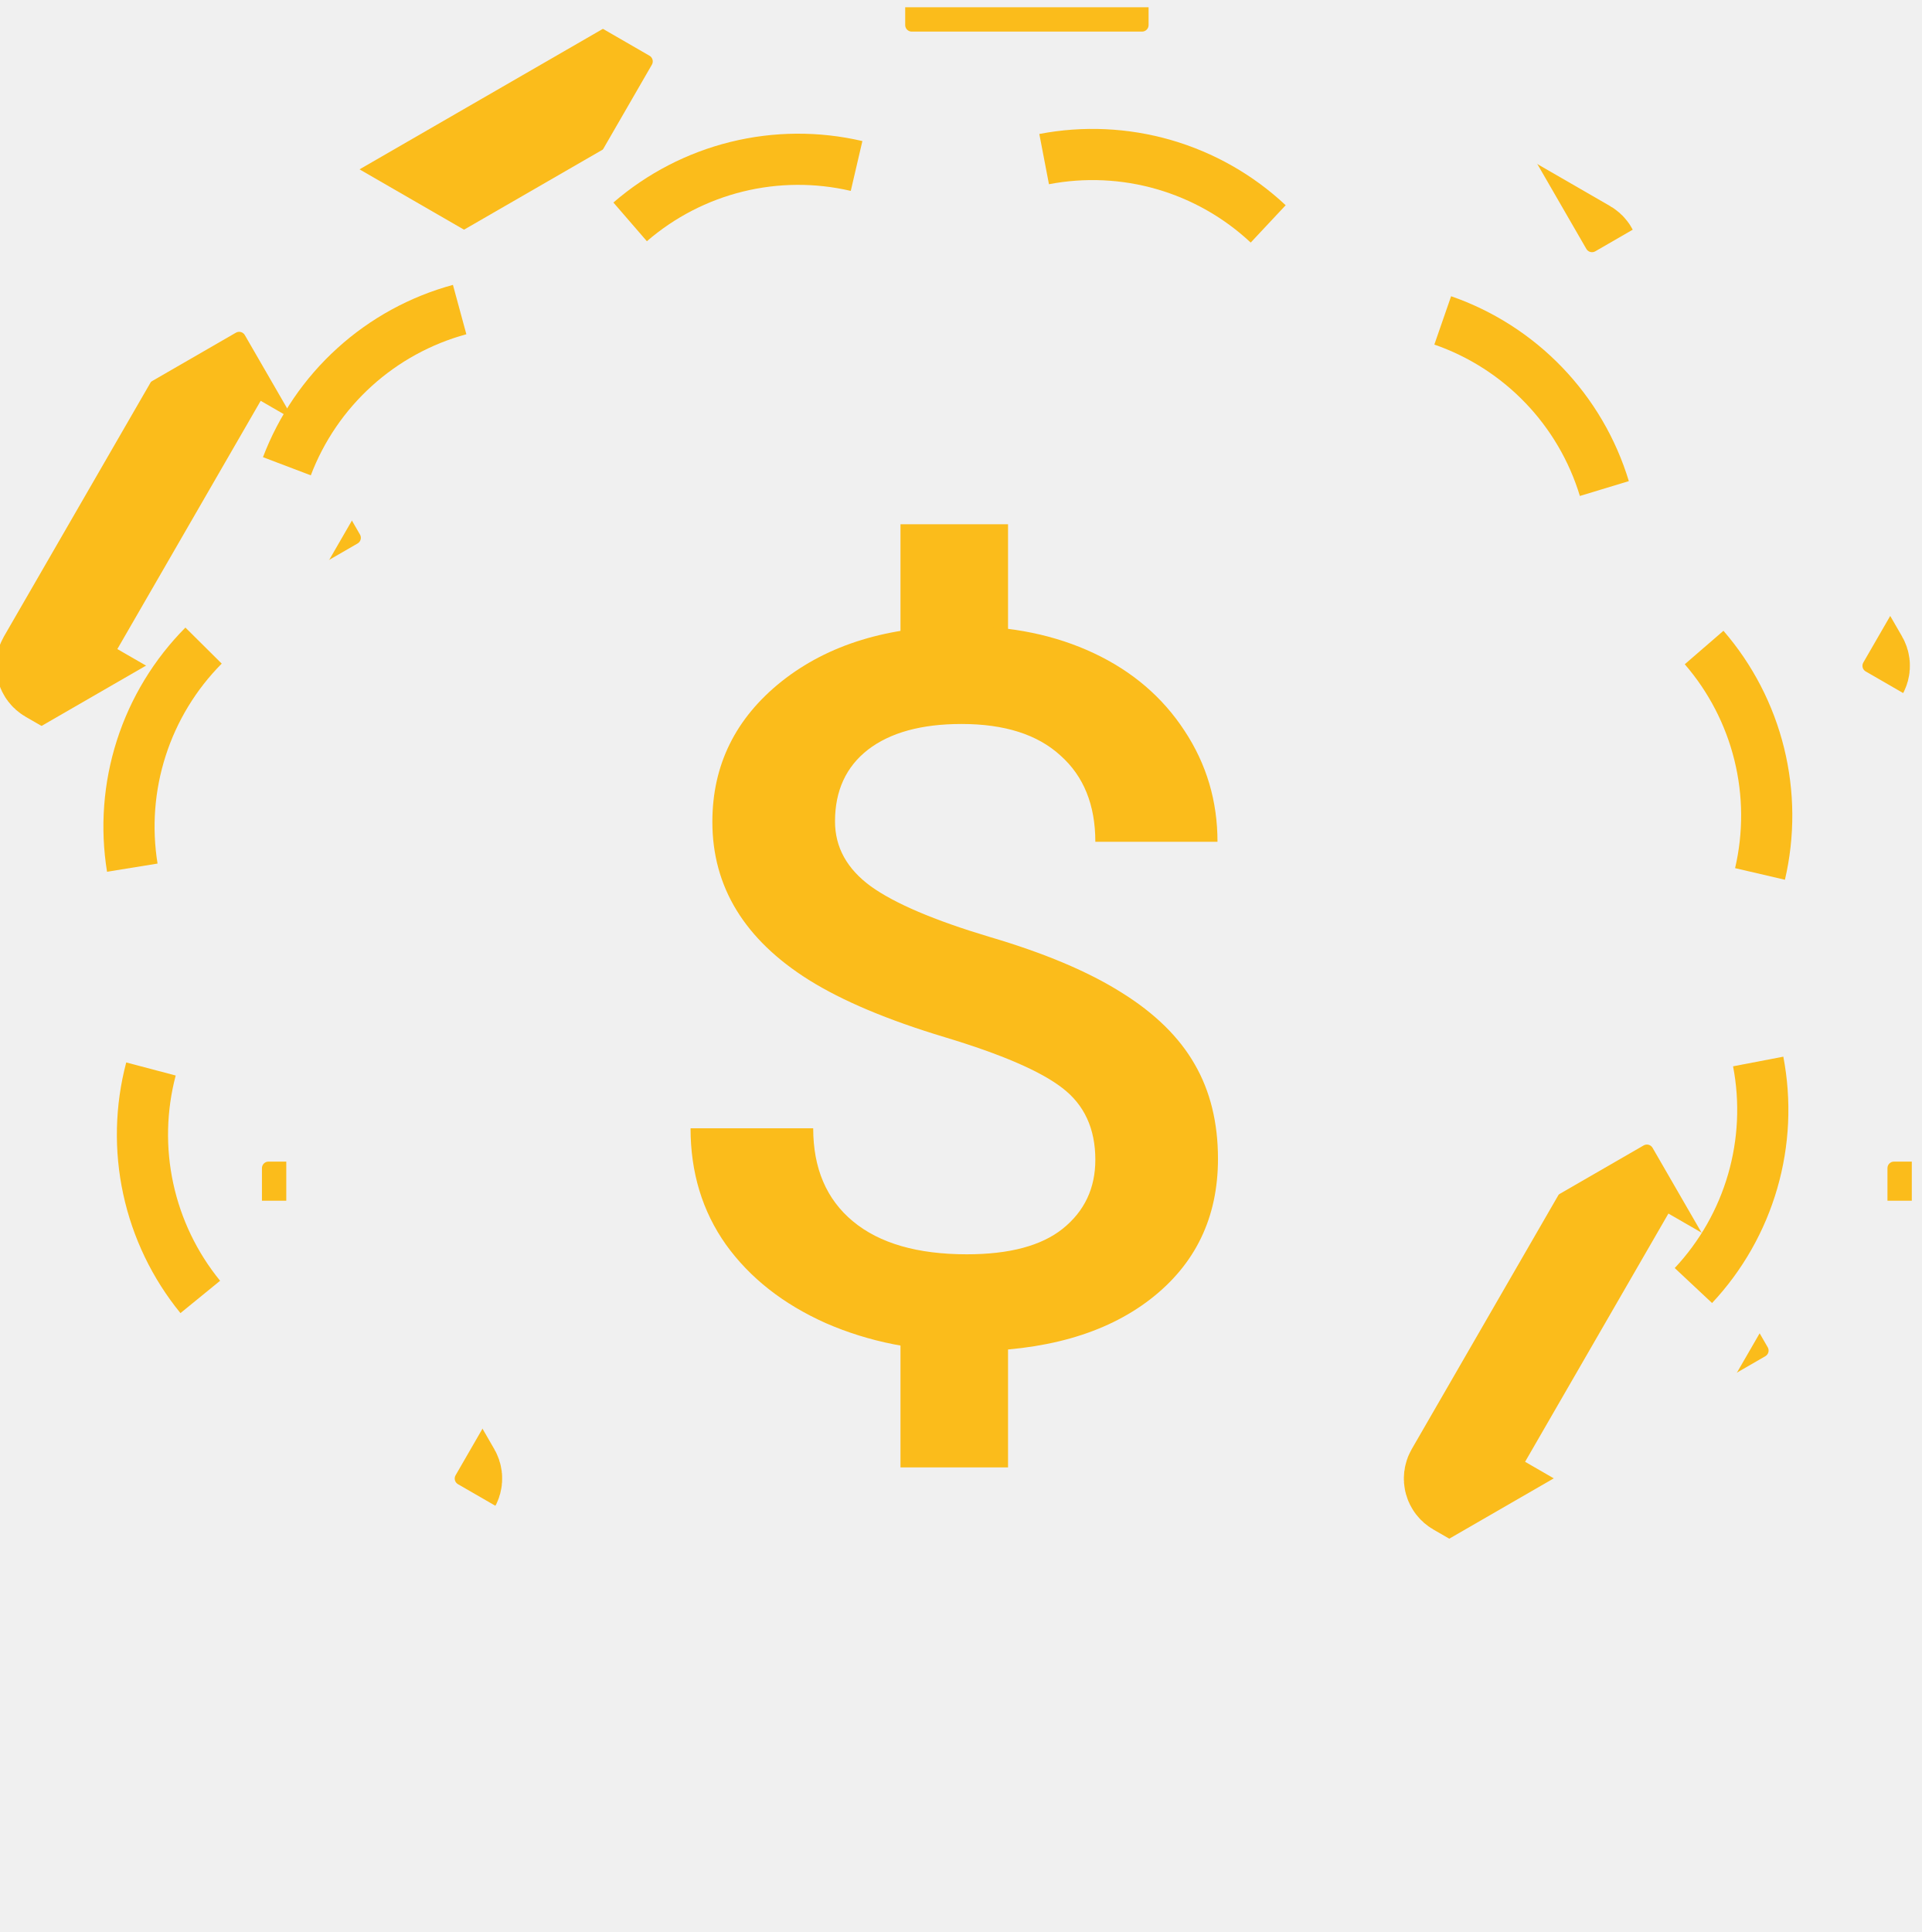
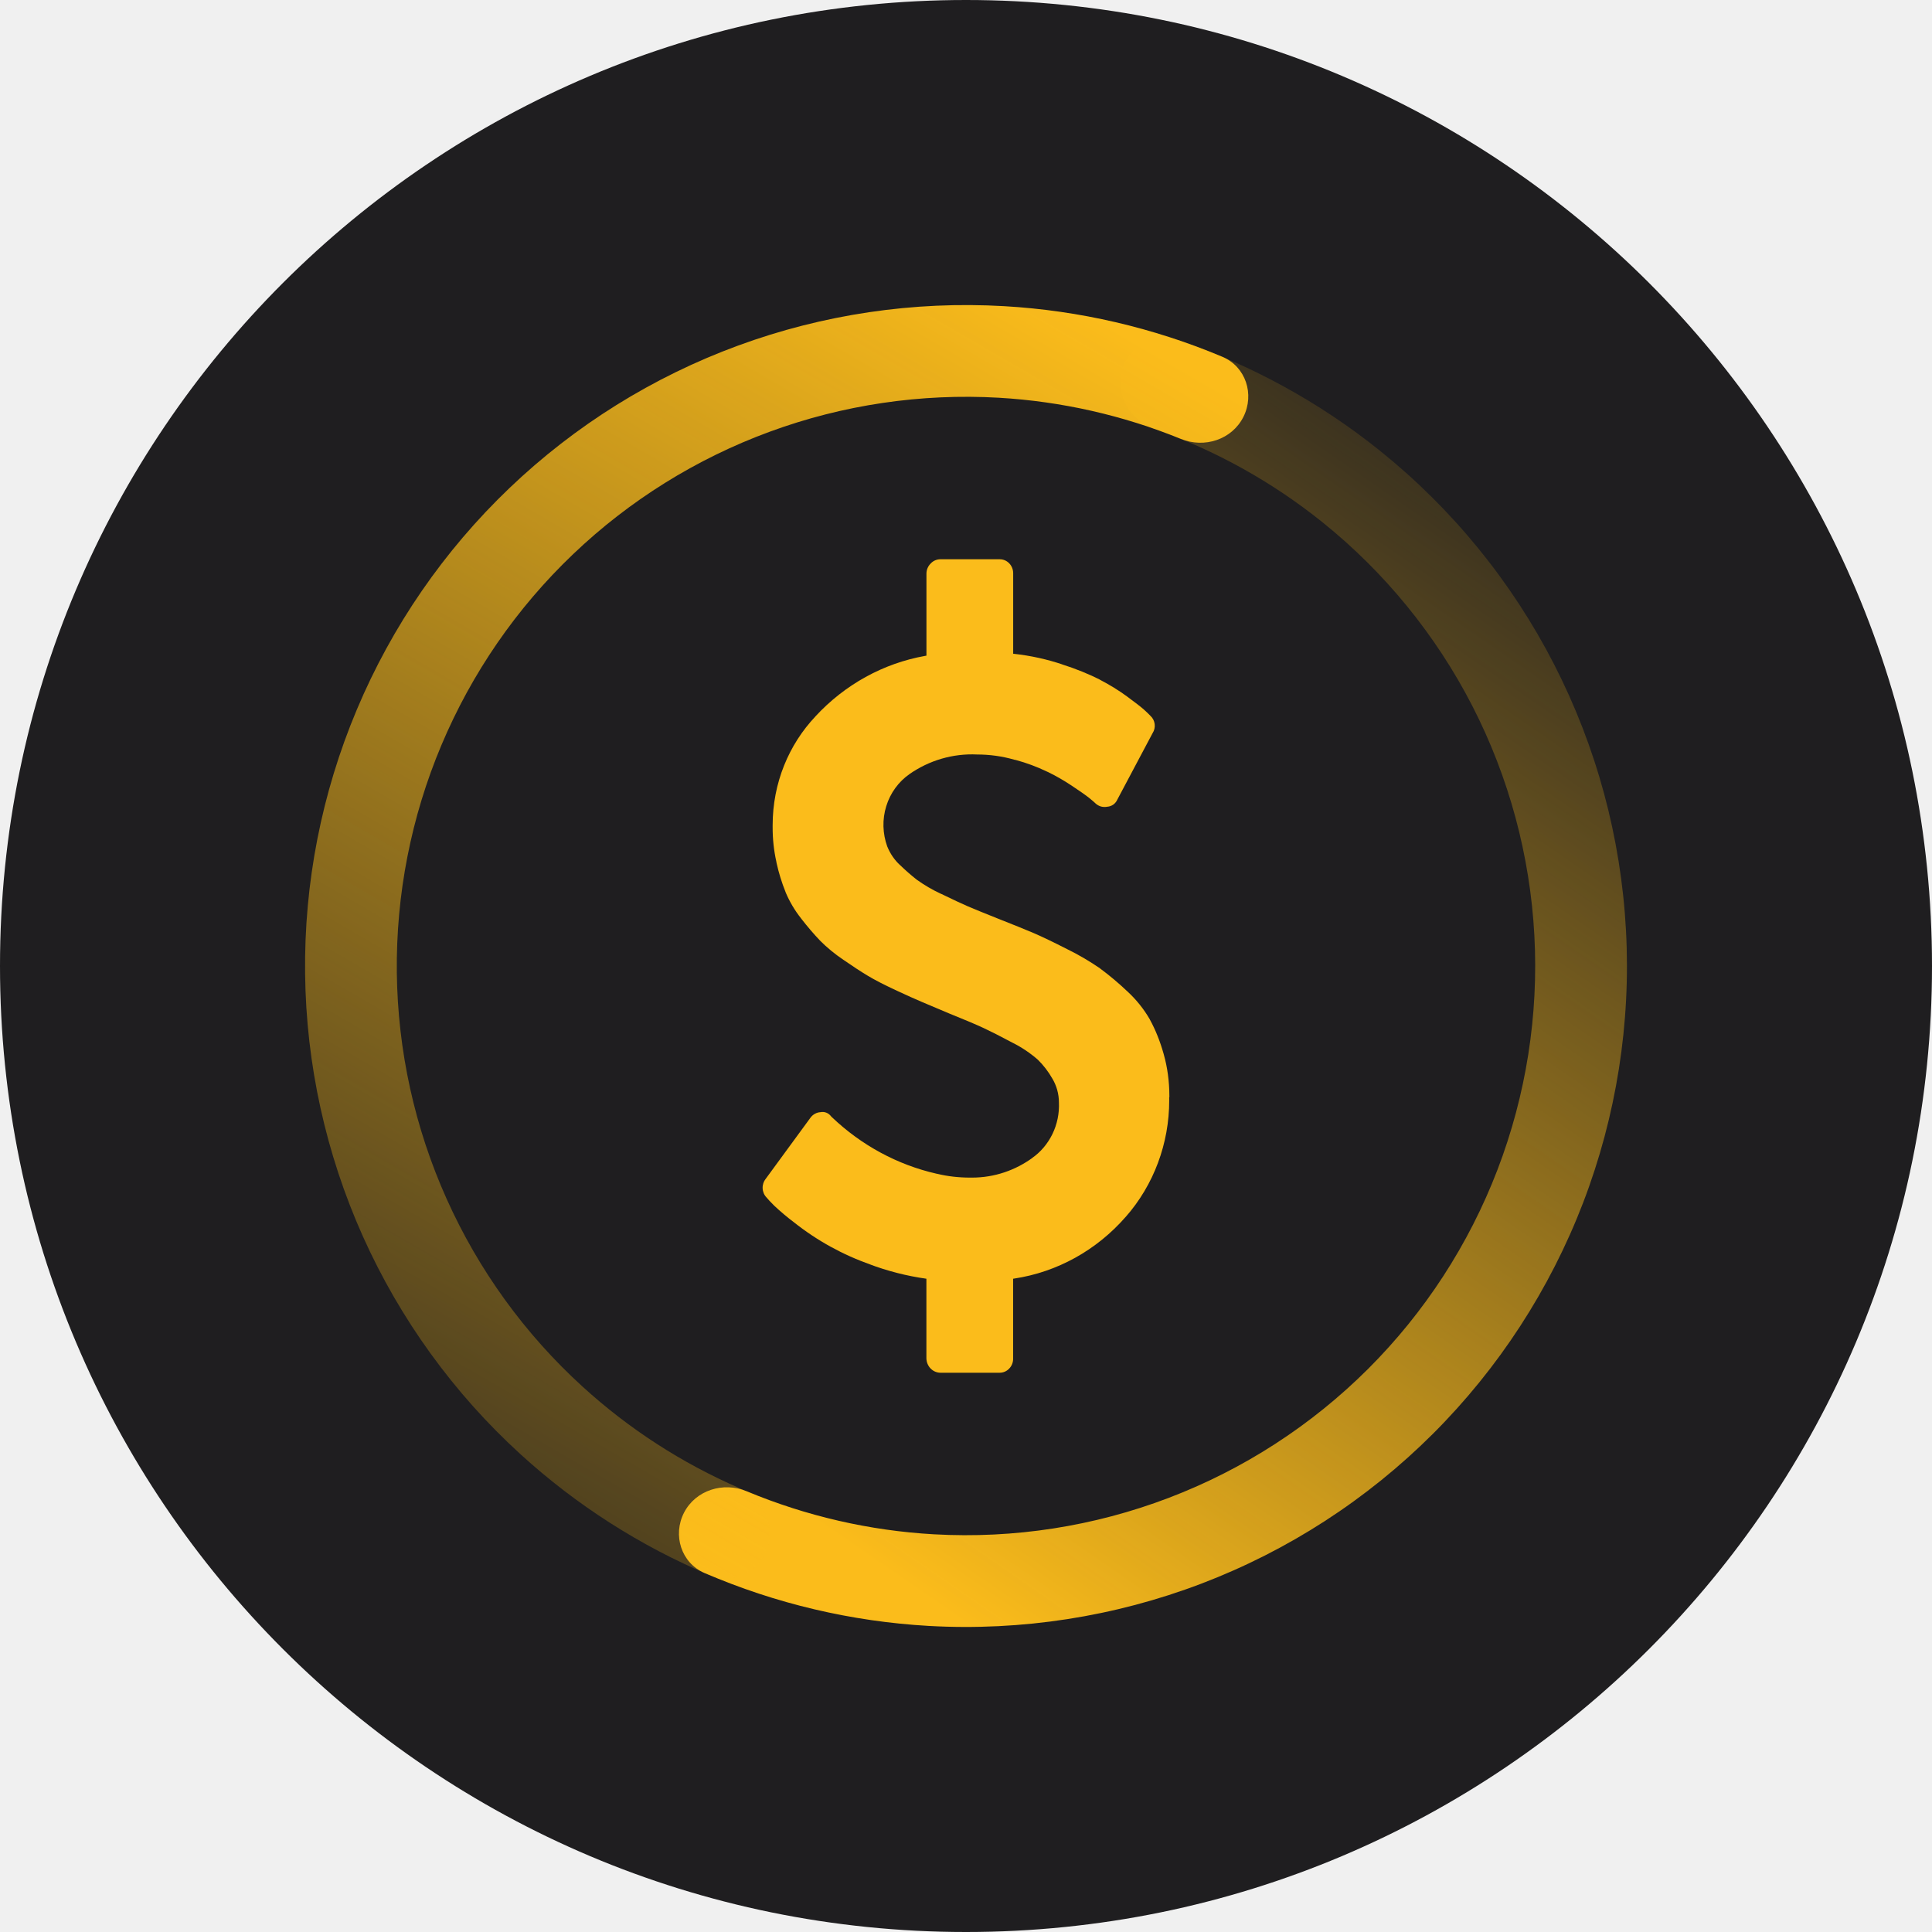
- <svg xmlns="http://www.w3.org/2000/svg" width="1471" height="1479" viewBox="0 0 1471 1479" fill="none">
-   <mask id="path-1-inside-1" fill="white">
-     <rect x="879.252" y="24.189" width="186.318" height="299.44" rx="5" transform="rotate(90 879.252 24.1895)" />
-   </mask>
-   <rect x="879.252" y="24.189" width="186.318" height="299.44" rx="5" transform="rotate(90 879.252 24.1895)" stroke="#FBBC1B" stroke-width="80" mask="url(#path-1-inside-1)" />
-   <mask id="path-2-inside-2" fill="white">
-     <rect x="1444.87" y="889.238" width="186.318" height="299.44" rx="5" transform="rotate(-180 1444.87 889.238)" />
-   </mask>
-   <rect x="1444.87" y="889.238" width="186.318" height="299.44" rx="5" transform="rotate(-180 1444.87 889.238)" stroke="#FBBC1B" stroke-width="80" mask="url(#path-2-inside-2)" />
-   <mask id="path-3-inside-3" fill="white">
-     <rect x="200.523" y="889.238" width="186.318" height="299.44" rx="5" transform="rotate(-180 200.523 889.238)" />
-   </mask>
-   <rect x="200.523" y="889.238" width="186.318" height="299.44" rx="5" transform="rotate(-180 200.523 889.238)" stroke="#FBBC1B" stroke-width="80" mask="url(#path-3-inside-3)" />
-   <mask id="path-4-inside-4" fill="white">
-     <rect x="1423.89" y="511.516" width="186.318" height="299.44" rx="5" transform="rotate(150 1423.89 511.516)" />
-   </mask>
-   <rect x="1423.89" y="511.516" width="186.318" height="299.44" rx="5" transform="rotate(150 1423.89 511.516)" stroke="#FBBC1B" stroke-width="80" mask="url(#path-4-inside-4)" />
-   <mask id="path-5-inside-5" fill="white">
-     <rect x="346.256" y="1133.69" width="186.318" height="299.44" rx="5" transform="rotate(150 346.256 1133.69)" />
-   </mask>
-   <rect x="346.256" y="1133.69" width="186.318" height="299.44" rx="5" transform="rotate(150 346.256 1133.69)" stroke="#FBBC1B" stroke-width="80" mask="url(#path-5-inside-5)" />
-   <mask id="path-6-inside-6" fill="white">
-     <rect x="1216.87" y="194.889" width="186.318" height="299.44" rx="5" transform="rotate(120 1216.87 194.889)" />
-   </mask>
-   <rect x="1216.87" y="194.889" width="186.318" height="299.44" rx="5" transform="rotate(120 1216.87 194.889)" stroke="#FBBC1B" stroke-width="80" mask="url(#path-6-inside-6)" />
-   <mask id="path-7-inside-7" fill="white">
-     <rect x="501.535" y="45.169" width="186.318" height="299.44" rx="5" transform="rotate(60 501.535 45.1685)" />
-   </mask>
-   <rect x="501.535" y="45.169" width="186.318" height="299.44" rx="5" transform="rotate(60 501.535 45.1685)" stroke="#FBBC1B" stroke-width="80" mask="url(#path-7-inside-7)" />
-   <mask id="path-8-inside-8" fill="white">
-     <rect x="184.912" y="252.19" width="186.318" height="299.44" rx="5" transform="rotate(30 184.912 252.19)" />
-   </mask>
-   <rect x="184.912" y="252.19" width="186.318" height="299.44" rx="5" transform="rotate(30 184.912 252.19)" stroke="#FBBC1B" stroke-width="80" mask="url(#path-8-inside-8)" />
-   <mask id="path-9-inside-9" fill="white">
-     <rect x="1262.55" y="874.36" width="186.318" height="299.44" rx="5" transform="rotate(30 1262.55 874.36)" />
-   </mask>
-   <rect x="1262.55" y="874.36" width="186.318" height="299.44" rx="5" transform="rotate(30 1262.55 874.36)" stroke="#FBBC1B" stroke-width="80" mask="url(#path-9-inside-9)" />
-   <path d="M201.308 349.978C213.424 318.08 232.915 289.502 258.19 266.579C283.464 243.656 313.804 227.039 346.729 218.086L357.007 255.883C330.045 263.215 305.201 276.822 284.504 295.593C263.808 314.364 247.847 337.766 237.925 363.887L201.308 349.978Z" fill="#FBBC1B" />
-   <path d="M81.94 667.354C76.484 633.672 79.075 599.177 89.502 566.688C99.929 534.199 117.895 504.638 141.932 480.422L169.732 508.016C150.049 527.846 135.336 552.053 126.798 578.658C118.26 605.262 116.138 633.509 120.606 661.091L81.94 667.354Z" fill="#FBBC1B" />
-   <path d="M1310.6 997.505C1333.93 972.601 1351.03 942.532 1360.51 909.755C1369.99 876.977 1371.58 842.421 1365.15 808.912L1326.68 816.293C1331.95 843.733 1330.64 872.03 1322.88 898.871C1315.12 925.712 1301.11 950.335 1282.01 970.728L1310.6 997.505Z" fill="#FBBC1B" />
-   <path d="M138.138 1005.22C116.572 978.779 101.569 947.61 94.354 914.26C87.139 880.911 87.918 846.327 96.627 813.336L134.499 823.334C127.368 850.349 126.73 878.669 132.638 905.978C138.546 933.287 150.832 958.811 168.492 980.464L138.138 1005.22Z" fill="#FBBC1B" />
-   <path d="M1366.38 673.481C1374.13 640.251 1373.9 605.66 1365.72 572.533C1357.54 539.407 1341.64 508.686 1319.32 482.88L1289.7 508.507C1307.98 529.638 1321 554.795 1327.7 581.922C1334.39 609.048 1334.58 637.375 1328.23 664.586L1366.38 673.481Z" fill="#FBBC1B" />
-   <path d="M1246.89 368.31C1236.99 335.658 1219.5 305.813 1195.86 281.214C1172.21 256.614 1143.08 237.959 1110.84 226.773L1098 263.778C1124.4 272.938 1148.25 288.214 1167.62 308.358C1186.98 328.502 1201.3 352.942 1209.41 379.68L1246.89 368.31Z" fill="#FBBC1B" />
-   <path d="M984.198 157.11C959.295 133.784 929.226 116.683 896.448 107.202C863.67 97.721 829.115 96.131 795.605 102.561L802.986 141.029C830.427 135.764 858.724 137.066 885.565 144.829C912.405 152.593 937.028 166.597 957.421 185.698L984.198 157.11Z" fill="#FBBC1B" />
-   <path d="M660.166 107.991C626.936 100.242 592.344 100.466 559.218 108.644C526.091 116.822 495.37 132.723 469.565 155.046L495.191 184.67C516.323 166.39 541.48 153.369 568.606 146.672C595.733 139.975 624.059 139.792 651.27 146.137L660.166 107.991Z" fill="#FBBC1B" />
-   <rect x="689.334" y="401.333" width="82.333" height="120.333" fill="#FBBC1B" />
-   <rect x="689.334" y="1022" width="82.333" height="101.333" fill="#FBBC1B" />
-   <path d="M838.488 887.84C838.488 864.09 830.077 845.783 813.254 832.918C796.678 820.053 766.62 807.065 723.078 793.953C679.536 780.841 644.901 766.245 619.172 750.164C569.94 719.24 545.324 678.914 545.324 629.188C545.324 585.646 563.013 549.773 598.391 521.57C634.016 493.367 680.155 479.266 736.809 479.266C774.413 479.266 807.935 486.193 837.375 500.047C866.815 513.901 889.947 533.693 906.77 559.422C923.592 584.904 932.004 613.23 932.004 644.402H838.488C838.488 616.199 829.582 594.181 811.77 578.348C794.204 562.267 768.97 554.227 736.066 554.227C705.389 554.227 681.516 560.783 664.445 573.895C647.622 587.007 639.211 605.314 639.211 628.816C639.211 648.608 648.365 665.184 666.672 678.543C684.979 691.655 715.161 704.52 757.219 717.137C799.276 729.507 833.046 743.732 858.527 759.812C884.009 775.646 902.688 793.953 914.562 814.734C926.438 835.268 932.375 859.389 932.375 887.098C932.375 932.124 915.057 967.996 880.422 994.715C846.034 1021.19 799.276 1034.42 740.148 1034.42C701.06 1034.42 665.064 1027.25 632.16 1012.9C599.504 998.302 574.022 978.263 555.715 952.781C537.655 927.299 528.625 897.612 528.625 863.719H622.512C622.512 894.396 632.655 918.146 652.941 934.969C673.228 951.792 702.297 960.203 740.148 960.203C772.805 960.203 797.297 953.647 813.625 940.535C830.201 927.176 838.488 909.611 838.488 887.84Z" fill="#FBBC1B" />
+ <svg xmlns="http://www.w3.org/2000/svg" width="38" height="38" viewBox="0 0 38 38" fill="none">
+   <circle cx="19" cy="19" r="19" fill="#1F1E20" />
+   <path d="M22.067 7.298C22.194 6.816 22.688 6.524 23.16 6.684C24.602 7.171 25.949 7.908 27.139 8.863C28.564 10.007 29.732 11.439 30.566 13.065C31.401 14.691 31.883 16.475 31.981 18.299C32.08 20.124 31.792 21.95 31.138 23.656C30.483 25.362 29.476 26.911 28.183 28.202C26.889 29.493 25.338 30.497 23.63 31.148C21.923 31.798 20.097 32.082 18.272 31.98C16.748 31.894 15.254 31.541 13.857 30.939C13.399 30.742 13.226 30.195 13.454 29.752V29.752C13.683 29.309 14.226 29.139 14.686 29.331C15.856 29.819 17.103 30.107 18.373 30.178C19.945 30.266 21.517 30.022 22.988 29.461C24.458 28.901 25.794 28.036 26.908 26.925C28.022 25.813 28.889 24.479 29.453 23.009C30.016 21.54 30.264 19.968 30.179 18.397C30.094 16.825 29.679 15.289 28.961 13.889C28.242 12.489 27.236 11.256 26.009 10.27C25.017 9.474 23.898 8.853 22.701 8.434C22.231 8.269 21.941 7.78 22.067 7.298V7.298Z" fill="url(#paint0_linear_3682_2874)" />
+   <path d="M15.089 30.448C14.928 30.92 14.414 31.174 13.954 30.981C12.593 30.407 11.337 29.605 10.242 28.607C8.924 27.406 7.868 25.946 7.138 24.319C6.409 22.692 6.021 20.933 6.001 19.15C5.98 17.367 6.327 15.599 7.019 13.956C7.711 12.312 8.733 10.829 10.023 9.597C11.312 8.366 12.841 7.413 14.515 6.798C16.189 6.183 17.971 5.919 19.751 6.022C21.23 6.107 22.682 6.445 24.043 7.018C24.503 7.211 24.68 7.757 24.455 8.202V8.202C24.23 8.647 23.689 8.822 23.227 8.633C22.088 8.169 20.879 7.895 19.647 7.823C18.114 7.735 16.579 7.962 15.138 8.492C13.696 9.022 12.38 9.842 11.269 10.903C10.158 11.963 9.278 13.241 8.682 14.656C8.086 16.071 7.788 17.594 7.805 19.129C7.823 20.665 8.156 22.18 8.785 23.581C9.413 24.982 10.323 26.239 11.458 27.273C12.37 28.105 13.411 28.778 14.54 29.268C14.997 29.467 15.25 29.977 15.089 30.448V30.448Z" fill="url(#paint1_linear_3682_2874)" />
+   <path d="M22.996 21.579L22.997 21.641C22.998 22.49 22.692 23.309 22.141 23.935L22.143 23.932C21.569 24.591 20.792 25.021 19.947 25.148L19.927 25.151V26.725C19.927 26.798 19.899 26.868 19.849 26.919C19.8 26.971 19.733 27 19.662 27H19.651H19.652H18.496C18.423 26.999 18.354 26.969 18.302 26.915C18.251 26.862 18.222 26.79 18.221 26.714V25.151C17.835 25.097 17.456 25 17.091 24.862L17.129 24.874C16.582 24.684 16.07 24.402 15.612 24.038L15.625 24.048C15.485 23.943 15.35 23.829 15.222 23.709L15.227 23.713C15.155 23.642 15.105 23.588 15.077 23.553C15.03 23.505 15.003 23.441 15 23.373C14.997 23.305 15.019 23.238 15.061 23.186L15.06 23.187L15.943 21.981C15.966 21.95 15.996 21.924 16.03 21.906C16.064 21.887 16.101 21.877 16.139 21.875H16.14C16.178 21.867 16.217 21.871 16.253 21.885C16.289 21.899 16.321 21.924 16.345 21.955L16.345 21.956L16.362 21.973C16.941 22.525 17.649 22.909 18.415 23.084L18.445 23.09C18.635 23.136 18.854 23.162 19.079 23.162L19.118 23.162C19.561 23.162 19.97 23.018 20.308 22.773L20.3 22.777C20.471 22.658 20.608 22.494 20.701 22.303C20.793 22.112 20.837 21.9 20.828 21.686V21.689C20.828 21.513 20.78 21.35 20.697 21.212L20.699 21.216C20.621 21.078 20.525 20.953 20.413 20.843L20.413 20.843C20.264 20.713 20.1 20.602 19.925 20.514L19.911 20.507C19.683 20.385 19.495 20.29 19.348 20.221C19.201 20.152 18.973 20.056 18.663 19.931C18.44 19.836 18.264 19.762 18.135 19.708C18.006 19.654 17.831 19.575 17.608 19.471C17.385 19.367 17.207 19.275 17.072 19.194C16.938 19.114 16.776 19.008 16.588 18.878C16.423 18.767 16.268 18.64 16.126 18.498L16.127 18.498C15.998 18.363 15.877 18.22 15.762 18.072L15.754 18.061C15.633 17.908 15.532 17.738 15.455 17.557L15.45 17.543C15.376 17.359 15.317 17.168 15.274 16.973L15.27 16.949C15.22 16.726 15.196 16.497 15.197 16.268V16.252V16.232C15.197 15.399 15.517 14.643 16.038 14.092L16.037 14.092C16.617 13.464 17.375 13.046 18.199 12.9L18.222 12.896V11.286V11.283C18.222 11.205 18.254 11.135 18.304 11.085C18.328 11.058 18.358 11.037 18.391 11.022C18.424 11.008 18.459 11 18.494 11H19.664C19.81 11 19.928 11.123 19.928 11.275V11.287V11.286V12.858C20.28 12.896 20.601 12.969 20.909 13.073L20.875 13.063C21.169 13.156 21.416 13.258 21.653 13.377L21.62 13.362C21.83 13.471 22.009 13.582 22.178 13.706L22.165 13.697C22.335 13.822 22.447 13.909 22.499 13.956C22.551 14.003 22.594 14.044 22.628 14.08C22.674 14.122 22.703 14.179 22.711 14.242C22.719 14.305 22.704 14.368 22.67 14.42L22.67 14.42L21.978 15.724C21.961 15.764 21.933 15.799 21.899 15.824C21.864 15.849 21.823 15.864 21.781 15.867H21.781C21.74 15.875 21.698 15.874 21.658 15.864C21.618 15.853 21.581 15.832 21.549 15.804H21.55C21.533 15.786 21.491 15.751 21.426 15.697C21.36 15.644 21.248 15.565 21.091 15.461C20.939 15.359 20.781 15.267 20.617 15.187L20.59 15.175C20.393 15.08 20.189 15.005 19.979 14.948L19.952 14.943C19.713 14.874 19.467 14.84 19.22 14.84H19.219C18.745 14.817 18.276 14.954 17.883 15.229L17.891 15.224C17.673 15.375 17.511 15.598 17.431 15.858C17.351 16.117 17.359 16.397 17.452 16.652L17.449 16.644C17.508 16.791 17.594 16.915 17.701 17.014L17.703 17.015C17.806 17.115 17.916 17.212 18.031 17.302L18.041 17.309C18.179 17.408 18.337 17.501 18.503 17.578L18.522 17.586C18.736 17.69 18.909 17.771 19.04 17.828C19.172 17.884 19.372 17.966 19.641 18.073C19.944 18.192 20.175 18.286 20.335 18.354C20.495 18.423 20.712 18.527 20.987 18.667C21.218 18.78 21.44 18.911 21.653 19.058L21.634 19.046C21.833 19.193 22.005 19.34 22.17 19.496L22.166 19.492C22.343 19.654 22.494 19.84 22.615 20.049L22.62 20.06C22.727 20.255 22.818 20.483 22.885 20.721L22.891 20.743C22.96 20.987 23 21.267 23 21.556V21.584V21.583L22.996 21.579Z" fill="#FBBC1B" />
+   <defs>
+     <linearGradient id="paint0_linear_3682_2874" x1="20.5" y1="33" x2="36" y2="10.5" gradientUnits="userSpaceOnUse">
+       <stop stop-color="#FBBC1B" />
+       <stop offset="1" stop-color="#FBBC1B" stop-opacity="0" />
+     </linearGradient>
+     <linearGradient id="paint1_linear_3682_2874" x1="22" y1="6.5" x2="5.5" y2="35" gradientUnits="userSpaceOnUse">
+       <stop stop-color="#FBBC1B" />
+       <stop offset="1" stop-color="#FBBC1B" stop-opacity="0" />
+     </linearGradient>
+   </defs>
</svg>
